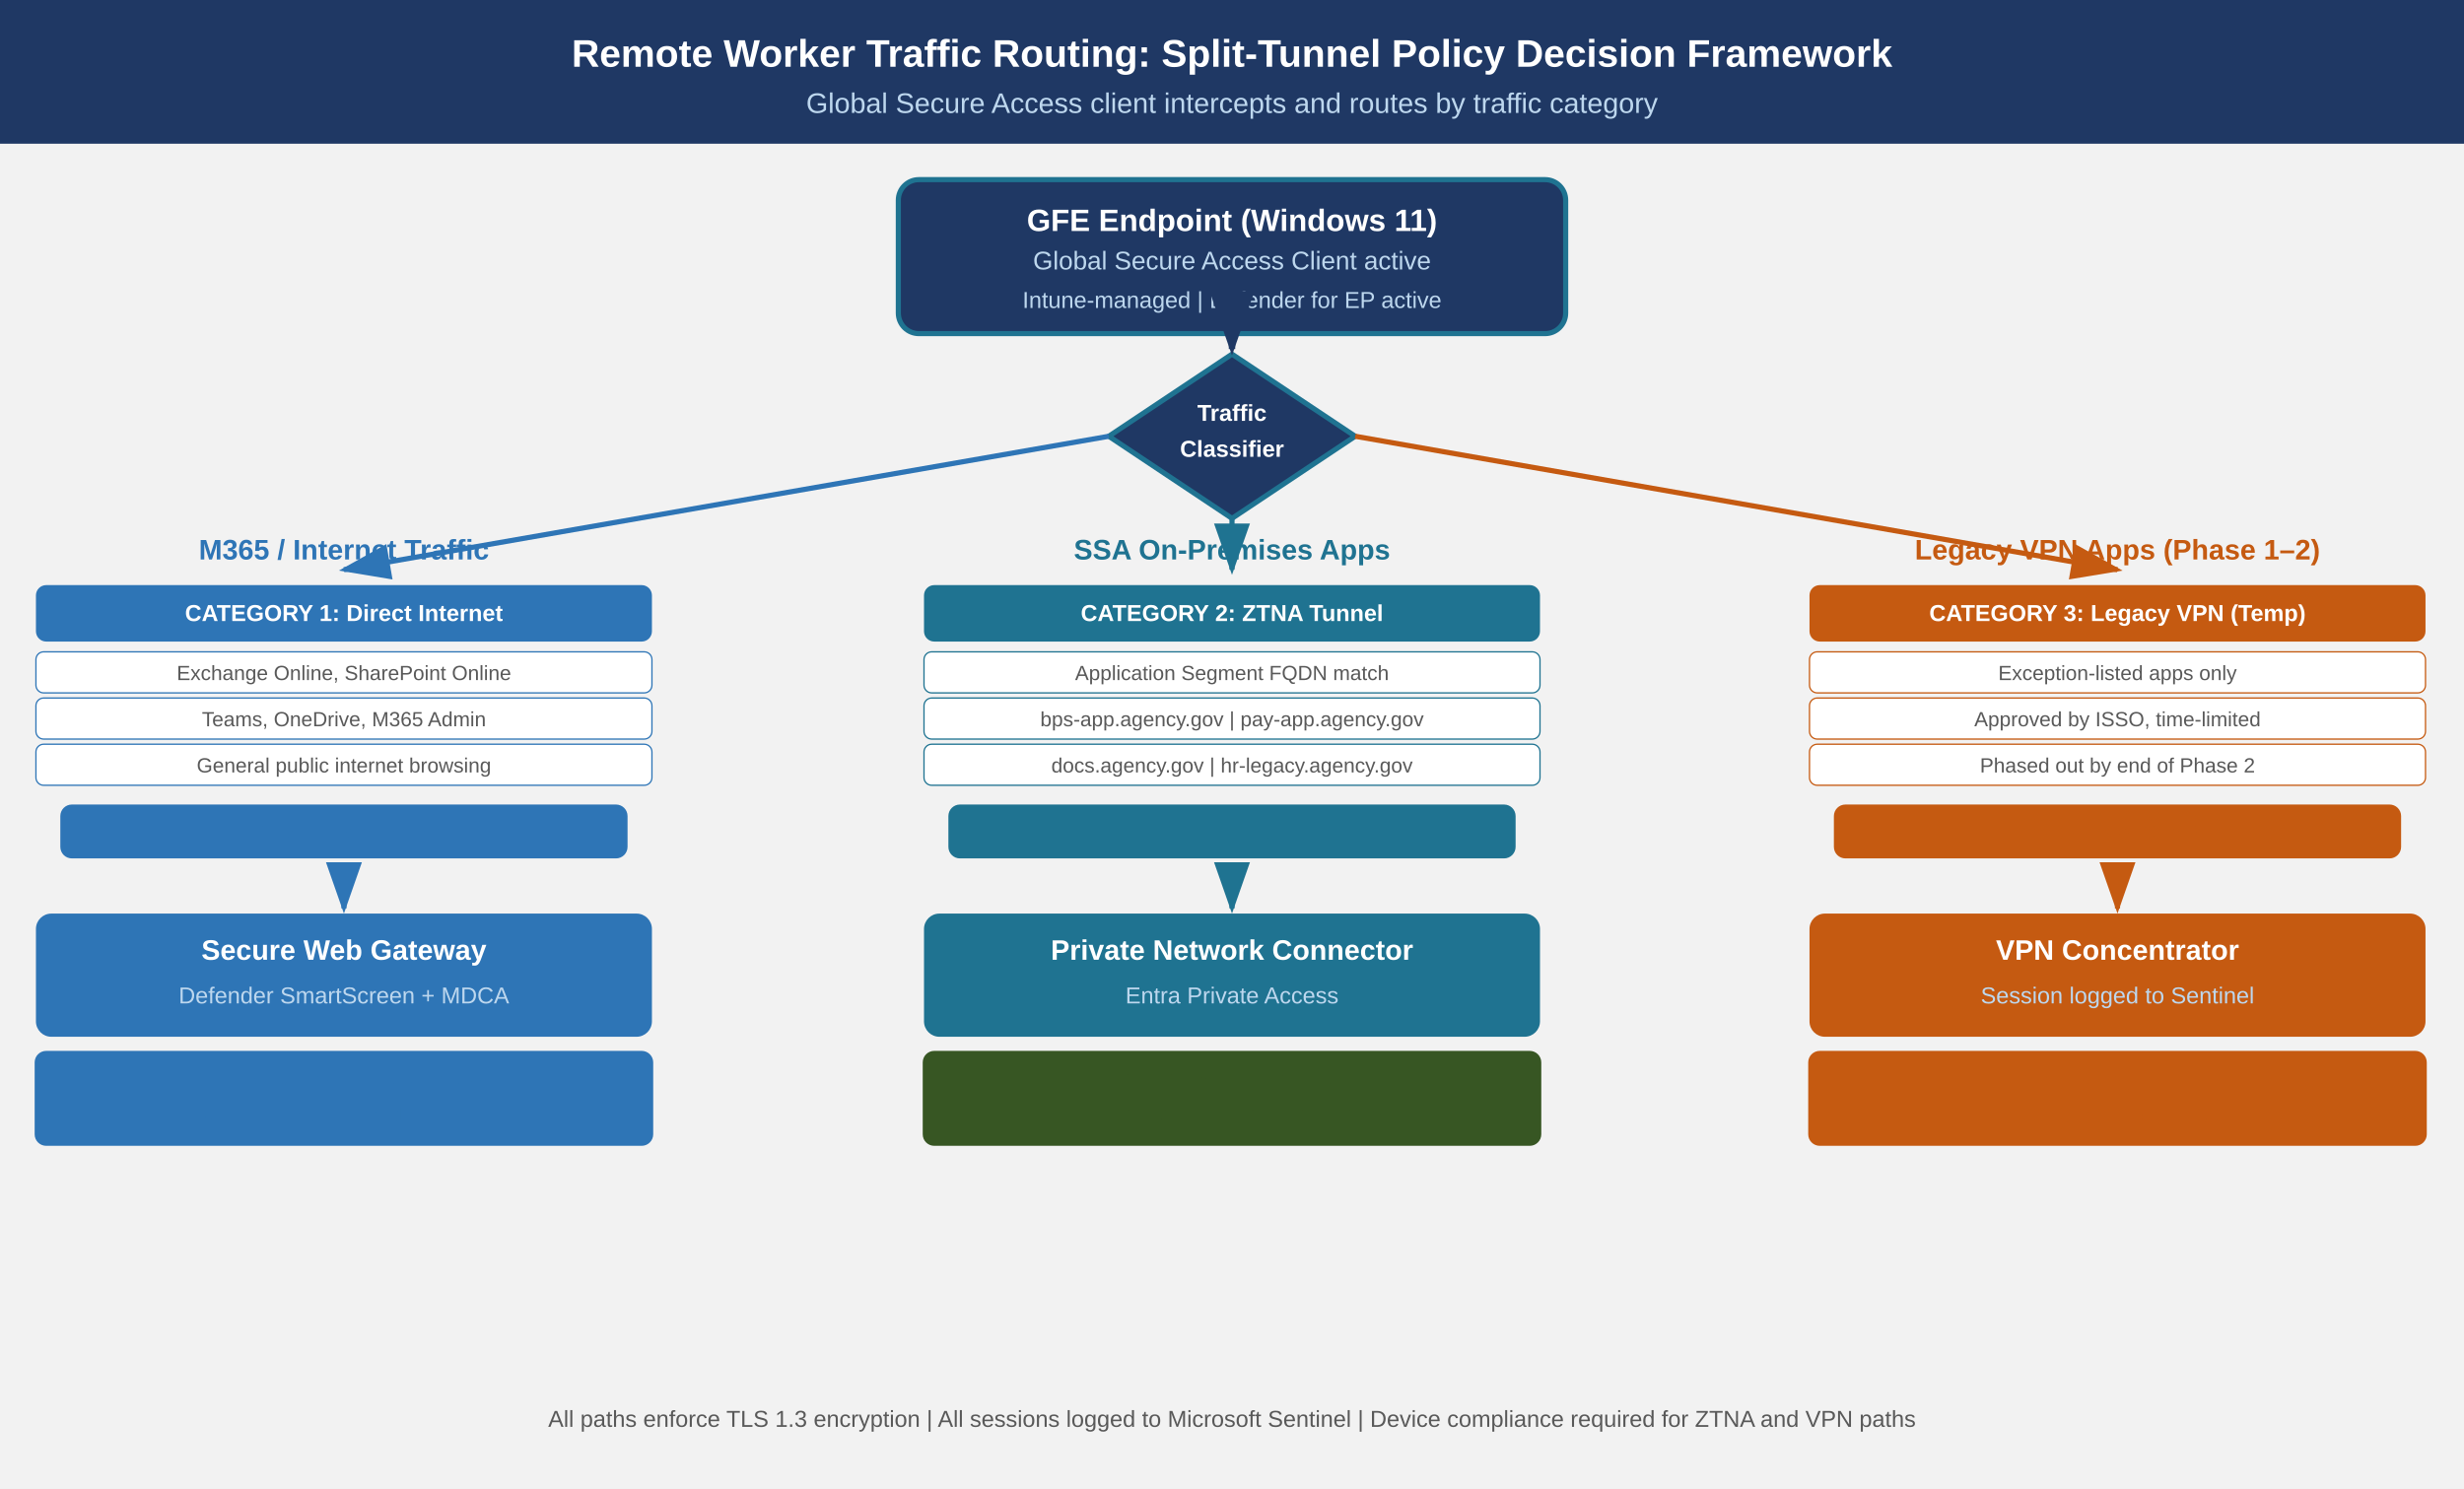
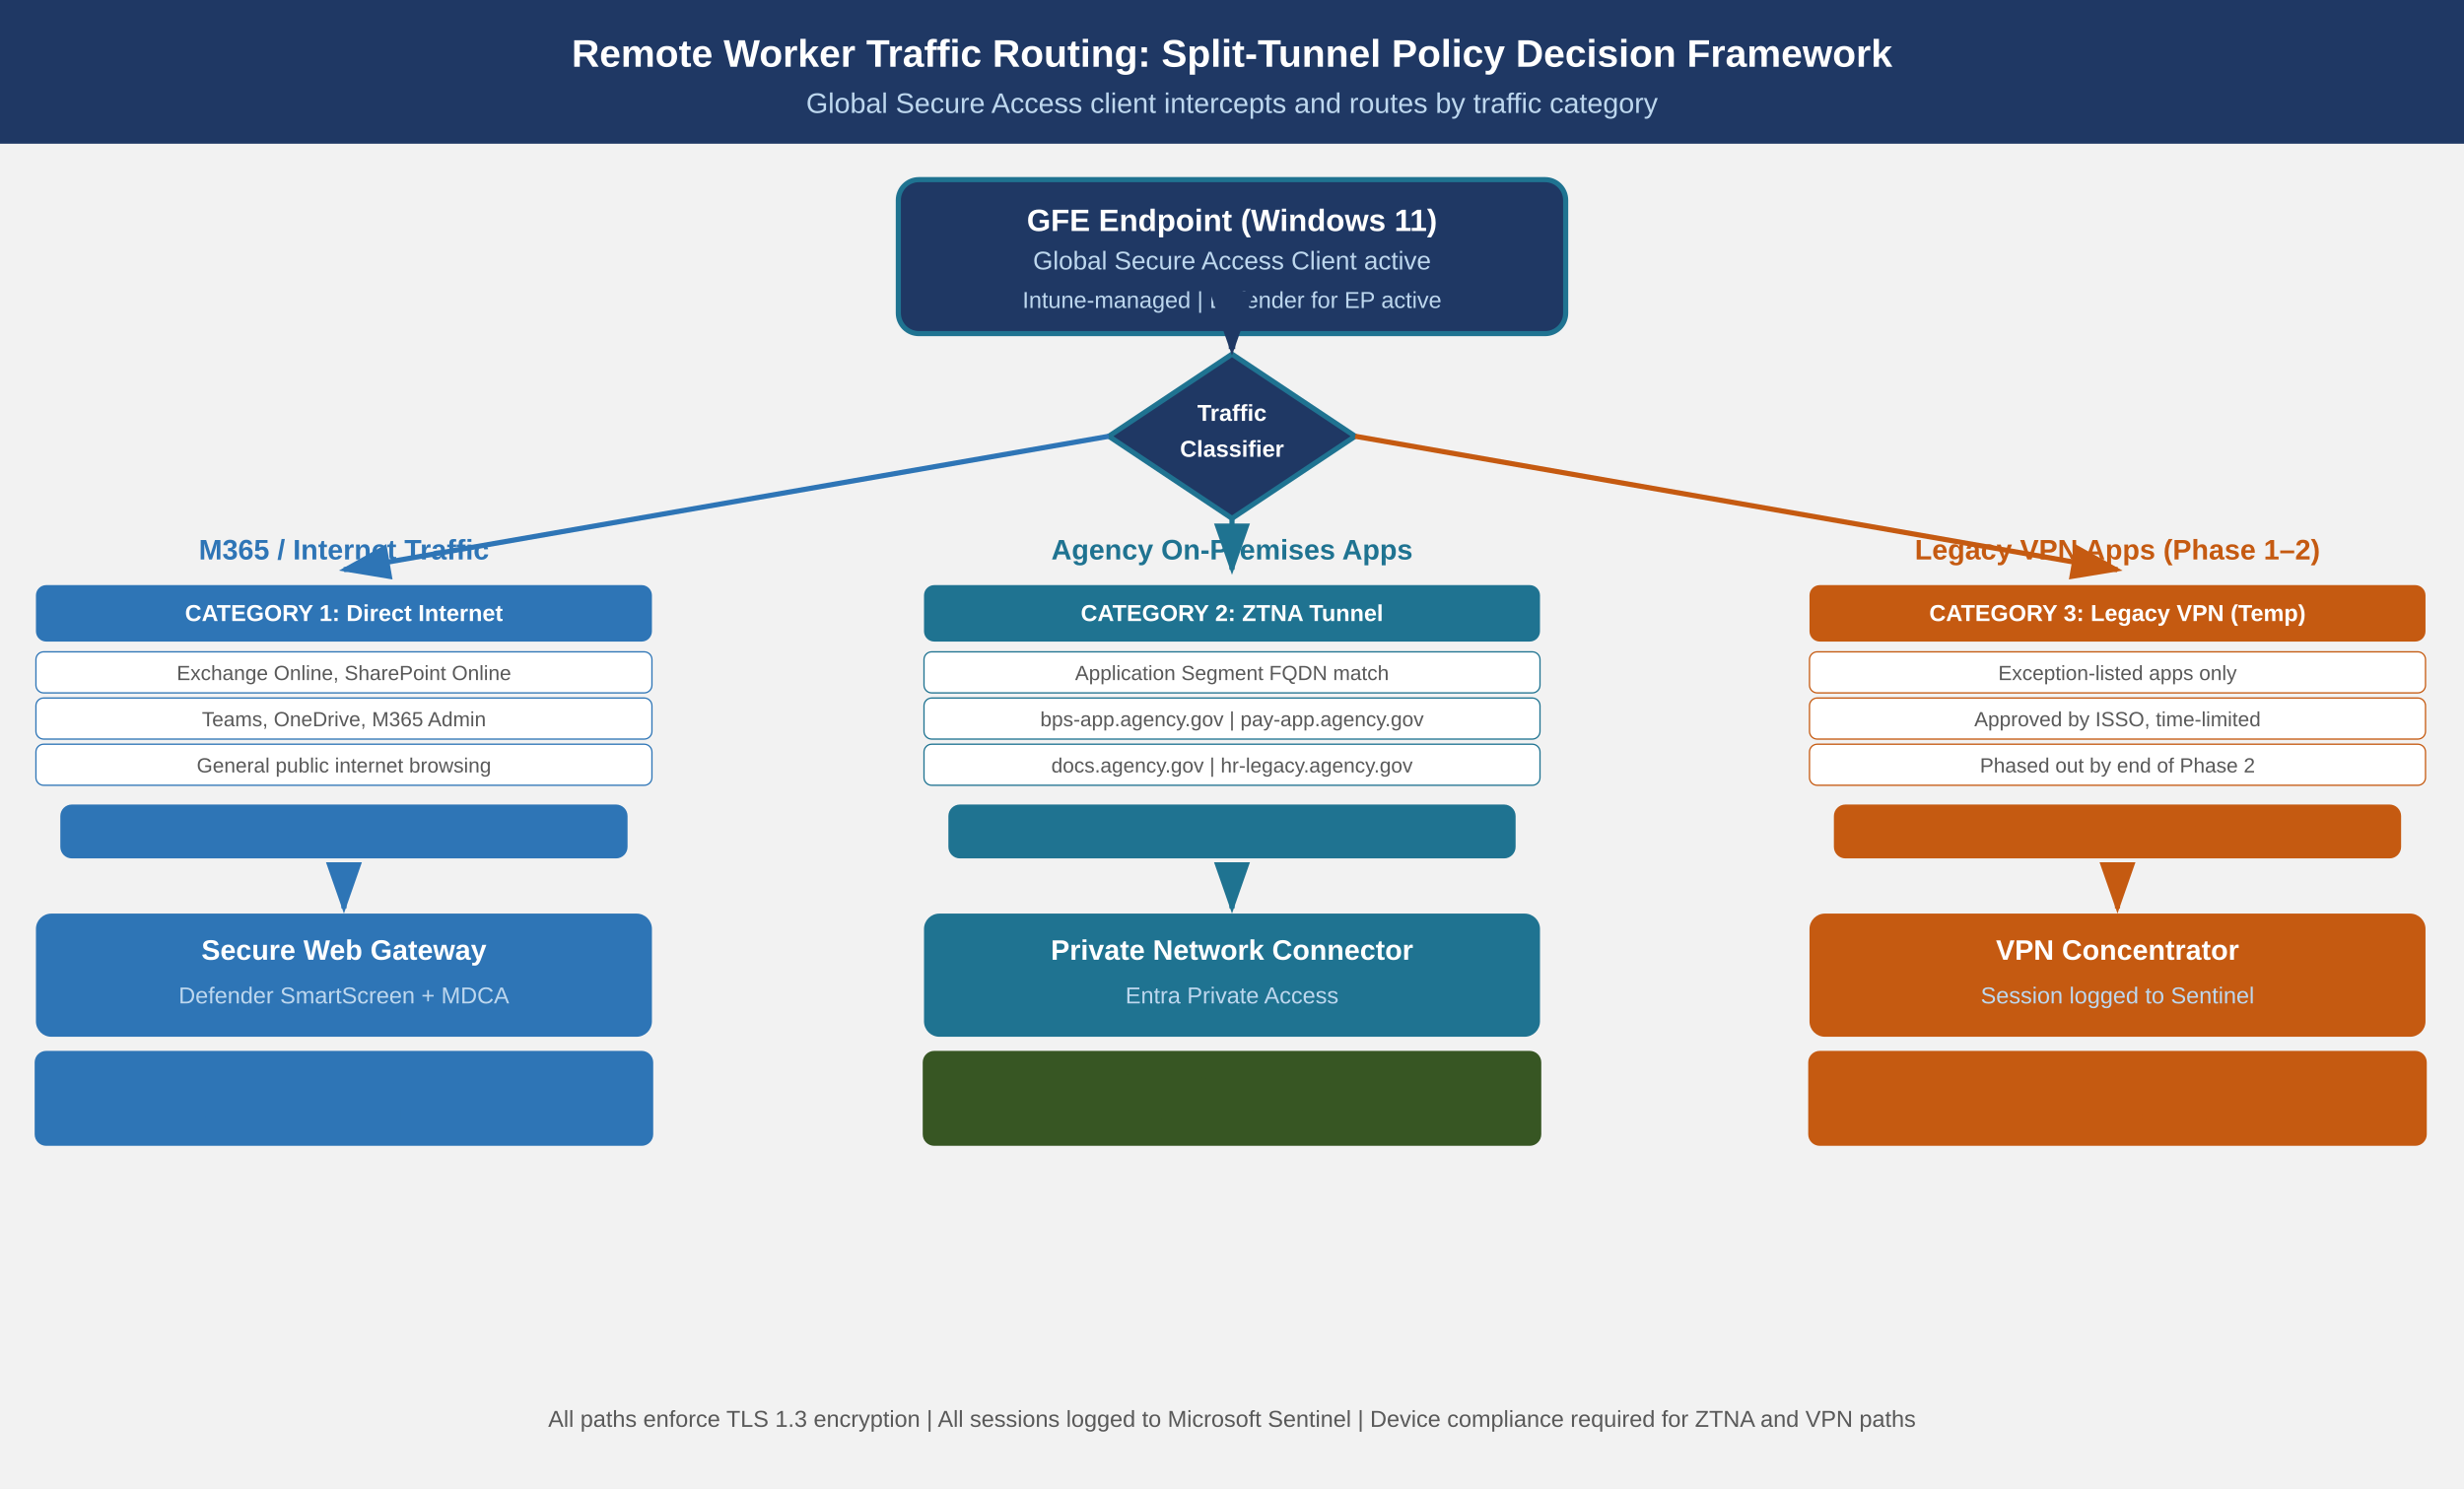
<svg xmlns="http://www.w3.org/2000/svg" width="960" height="580">
  <rect x="0" y="0" width="960" height="580" fill="#F2F2F2" rx="0" />
  <defs>
    <marker id="arr4_blue" markerWidth="10" markerHeight="7" refX="9" refY="3.5" orient="auto">
      <polygon points="0 0, 10 3.5, 0 7" fill="#2E75B6" />
    </marker>
    <marker id="arr4_green" markerWidth="10" markerHeight="7" refX="9" refY="3.5" orient="auto">
      <polygon points="0 0, 10 3.5, 0 7" fill="#375623" />
    </marker>
    <marker id="arr4_navy" markerWidth="10" markerHeight="7" refX="9" refY="3.5" orient="auto">
      <polygon points="0 0, 10 3.5, 0 7" fill="#1F3864" />
    </marker>
    <marker id="arr4_org" markerWidth="10" markerHeight="7" refX="9" refY="3.5" orient="auto">
      <polygon points="0 0, 10 3.5, 0 7" fill="#C55A11" />
    </marker>
    <marker id="arr4_red" markerWidth="10" markerHeight="7" refX="9" refY="3.5" orient="auto">
      <polygon points="0 0, 10 3.5, 0 7" fill="#C00000" />
    </marker>
    <marker id="arr4_teal" markerWidth="10" markerHeight="7" refX="9" refY="3.5" orient="auto">
      <polygon points="0 0, 10 3.5, 0 7" fill="#1F7391" />
    </marker>
  </defs>
  <rect x="0" y="0" width="960" height="56" fill="#1F3864" rx="0" />
  <text x="480" y="26" font-size="15" fill="#FFFFFF" font-weight="bold" text-anchor="middle" font-family="Arial, sans-serif">Remote Worker Traffic Routing: Split-Tunnel Policy Decision Framework</text>
  <text x="480" y="44" font-size="11" fill="#BDD7EE" font-weight="normal" text-anchor="middle" font-family="Arial, sans-serif">Global Secure Access client intercepts and routes by traffic category</text>
  <rect x="350" y="70" width="260" height="60" fill="#1F3864" rx="8" stroke="#1F7391" stroke-width="2" />
  <text x="480" y="90" font-size="12" fill="#FFFFFF" font-weight="bold" text-anchor="middle" font-family="Arial, sans-serif">GFE Endpoint (Windows 11)</text>
  <text x="480" y="105" font-size="10" fill="#BDD7EE" font-weight="normal" text-anchor="middle" font-family="Arial, sans-serif">Global Secure Access Client active</text>
  <text x="480" y="120" font-size="9" fill="#BDD7EE" font-weight="normal" text-anchor="middle" font-family="Arial, sans-serif">Intune-managed  |  Defender for EP active</text>
  <polygon points="480,138 528.0,170 480,202 432.0,170" fill="#1F3864" stroke="#1F7391" stroke-width="2" />
  <text x="480" y="164" font-size="9" fill="#FFFFFF" font-weight="bold" text-anchor="middle" font-family="Arial, sans-serif">Traffic</text>
  <text x="480" y="178" font-size="9" fill="#FFFFFF" font-weight="bold" text-anchor="middle" font-family="Arial, sans-serif">Classifier</text>
  <line x1="480" y1="130" x2="480" y2="136" stroke="#1F3864" stroke-width="2.5" marker-end="url(#arr4_navy)" />
  <line x1="432" y1="170" x2="134" y2="222" stroke="#2E75B6" stroke-width="2" marker-end="url(#arr4_blue)" />
  <text x="134" y="218" font-size="11" fill="#2E75B6" font-weight="bold" text-anchor="middle" font-family="Arial, sans-serif">M365 / Internet Traffic</text>
  <rect x="14" y="228" width="240" height="22" fill="#2E75B6" rx="4" />
  <text x="134" y="242" font-size="9" fill="#FFFFFF" font-weight="bold" text-anchor="middle" font-family="Arial, sans-serif">CATEGORY 1: Direct Internet</text>
  <rect x="14" y="254" width="240" height="16" fill="#FFFFFF" rx="3" stroke="#2E75B6" stroke-width="0.5" />
  <text x="134" y="265" font-size="8" fill="#595959" font-weight="normal" text-anchor="middle" font-family="Arial, sans-serif">Exchange Online, SharePoint Online</text>
  <rect x="14" y="272" width="240" height="16" fill="#FFFFFF" rx="3" stroke="#2E75B6" stroke-width="0.5" />
  <text x="134" y="283" font-size="8" fill="#595959" font-weight="normal" text-anchor="middle" font-family="Arial, sans-serif">Teams, OneDrive, M365 Admin</text>
  <rect x="14" y="290" width="240" height="16" fill="#FFFFFF" rx="3" stroke="#2E75B6" stroke-width="0.5" />
  <text x="134" y="301" font-size="8" fill="#595959" font-weight="normal" text-anchor="middle" font-family="Arial, sans-serif">General public internet browsing</text>
  <rect x="24" y="314" width="220" height="20" fill="#2E75B6" rx="4" opacity="0.2" />
  <rect x="24" y="314" width="220" height="20" fill="#2E75B6" rx="4" stroke="#2E75B6" stroke-width="1" />
  <text x="134" y="327" font-size="9" fill="#2E75B6" font-weight="bold" text-anchor="middle" font-family="Arial, sans-serif">Direct (no tunnel)</text>
  <line x1="134" y1="336" x2="134" y2="354" stroke="#2E75B6" stroke-width="2" marker-end="url(#arr4_blue)" />
  <rect x="14" y="356" width="240" height="48" fill="#2E75B6" rx="6" />
  <text x="134" y="374" font-size="11" fill="#FFFFFF" font-weight="bold" text-anchor="middle" font-family="Arial, sans-serif">Secure Web Gateway</text>
  <text x="134" y="391" font-size="9" fill="#BDD7EE" font-weight="normal" text-anchor="middle" font-family="Arial, sans-serif">Defender SmartScreen + MDCA</text>
  <rect x="14" y="410" width="240" height="36" fill="#2E75B6" rx="4" opacity="0.12" />
  <rect x="14" y="410" width="240" height="36" fill="#2E75B6" rx="4" stroke="#2E75B6" stroke-width="1" />
  <text x="134" y="423" font-size="8" fill="#2E75B6" font-weight="bold" text-anchor="middle" font-family="Arial, sans-serif">60–80% bandwidth savings vs.</text>
  <text x="134" y="437" font-size="8" fill="#2E75B6" font-weight="bold" text-anchor="middle" font-family="Arial, sans-serif">hairpinning through data center</text>
  <line x1="480" y1="202" x2="480" y2="222" stroke="#1F7391" stroke-width="2" marker-end="url(#arr4_teal)" />
-   <text x="480" y="218" font-size="11" fill="#1F7391" font-weight="bold" text-anchor="middle" font-family="Arial, sans-serif">SSA On-Premises Apps</text>
+   <text x="480" y="218" font-size="11" fill="#1F7391" font-weight="bold" text-anchor="middle" font-family="Arial, sans-serif">Agency On-Premises Apps</text>
  <rect x="360" y="228" width="240" height="22" fill="#1F7391" rx="4" />
  <text x="480" y="242" font-size="9" fill="#FFFFFF" font-weight="bold" text-anchor="middle" font-family="Arial, sans-serif">CATEGORY 2: ZTNA Tunnel</text>
  <rect x="360" y="254" width="240" height="16" fill="#FFFFFF" rx="3" stroke="#1F7391" stroke-width="0.5" />
  <text x="480" y="265" font-size="8" fill="#595959" font-weight="normal" text-anchor="middle" font-family="Arial, sans-serif">Application Segment FQDN match</text>
  <rect x="360" y="272" width="240" height="16" fill="#FFFFFF" rx="3" stroke="#1F7391" stroke-width="0.5" />
  <text x="480" y="283" font-size="8" fill="#595959" font-weight="normal" text-anchor="middle" font-family="Arial, sans-serif">bps-app.agency.gov  |  pay-app.agency.gov</text>
  <rect x="360" y="290" width="240" height="16" fill="#FFFFFF" rx="3" stroke="#1F7391" stroke-width="0.5" />
  <text x="480" y="301" font-size="8" fill="#595959" font-weight="normal" text-anchor="middle" font-family="Arial, sans-serif">docs.agency.gov  |  hr-legacy.agency.gov</text>
  <rect x="370" y="314" width="220" height="20" fill="#1F7391" rx="4" opacity="0.2" />
  <rect x="370" y="314" width="220" height="20" fill="#1F7391" rx="4" stroke="#1F7391" stroke-width="1" />
  <text x="480" y="327" font-size="9" fill="#1F7391" font-weight="bold" text-anchor="middle" font-family="Arial, sans-serif">ZTNA per-app tunnel</text>
  <line x1="480" y1="336" x2="480" y2="354" stroke="#1F7391" stroke-width="2" marker-end="url(#arr4_teal)" />
  <rect x="360" y="356" width="240" height="48" fill="#1F7391" rx="6" />
  <text x="480" y="374" font-size="11" fill="#FFFFFF" font-weight="bold" text-anchor="middle" font-family="Arial, sans-serif">Private Network Connector</text>
  <text x="480" y="391" font-size="9" fill="#BDD7EE" font-weight="normal" text-anchor="middle" font-family="Arial, sans-serif">Entra Private Access</text>
  <rect x="360" y="410" width="240" height="36" fill="#375623" rx="4" opacity="0.12" />
  <rect x="360" y="410" width="240" height="36" fill="#375623" rx="4" stroke="#375623" stroke-width="1" />
  <text x="480" y="423" font-size="8" fill="#375623" font-weight="bold" text-anchor="middle" font-family="Arial, sans-serif">Identity + device evaluated</text>
  <text x="480" y="437" font-size="8" fill="#375623" font-weight="bold" text-anchor="middle" font-family="Arial, sans-serif">per request. No lateral movement.</text>
  <line x1="528" y1="170" x2="825" y2="222" stroke="#C55A11" stroke-width="2" marker-end="url(#arr4_org)" />
  <text x="825" y="218" font-size="11" fill="#C55A11" font-weight="bold" text-anchor="middle" font-family="Arial, sans-serif">Legacy VPN Apps (Phase 1–2)</text>
  <rect x="705" y="228" width="240" height="22" fill="#C55A11" rx="4" />
  <text x="825" y="242" font-size="9" fill="#FFFFFF" font-weight="bold" text-anchor="middle" font-family="Arial, sans-serif">CATEGORY 3: Legacy VPN (Temp)</text>
  <rect x="705" y="254" width="240" height="16" fill="#FFFFFF" rx="3" stroke="#C55A11" stroke-width="0.5" />
  <text x="825" y="265" font-size="8" fill="#595959" font-weight="normal" text-anchor="middle" font-family="Arial, sans-serif">Exception-listed apps only</text>
  <rect x="705" y="272" width="240" height="16" fill="#FFFFFF" rx="3" stroke="#C55A11" stroke-width="0.5" />
  <text x="825" y="283" font-size="8" fill="#595959" font-weight="normal" text-anchor="middle" font-family="Arial, sans-serif">Approved by ISSO, time-limited</text>
  <rect x="705" y="290" width="240" height="16" fill="#FFFFFF" rx="3" stroke="#C55A11" stroke-width="0.5" />
  <text x="825" y="301" font-size="8" fill="#595959" font-weight="normal" text-anchor="middle" font-family="Arial, sans-serif">Phased out by end of Phase 2</text>
  <rect x="715" y="314" width="220" height="20" fill="#C55A11" rx="4" opacity="0.2" />
  <rect x="715" y="314" width="220" height="20" fill="#C55A11" rx="4" stroke="#C55A11" stroke-width="1" />
  <text x="825" y="327" font-size="9" fill="#C55A11" font-weight="bold" text-anchor="middle" font-family="Arial, sans-serif">VPN (IKEv2/AES-256)</text>
  <line x1="825" y1="336" x2="825" y2="354" stroke="#C55A11" stroke-width="2" marker-end="url(#arr4_org)" />
  <rect x="705" y="356" width="240" height="48" fill="#C55A11" rx="6" />
  <text x="825" y="374" font-size="11" fill="#FFFFFF" font-weight="bold" text-anchor="middle" font-family="Arial, sans-serif">VPN Concentrator</text>
  <text x="825" y="391" font-size="9" fill="#BDD7EE" font-weight="normal" text-anchor="middle" font-family="Arial, sans-serif">Session logged to Sentinel</text>
  <rect x="705" y="410" width="240" height="36" fill="#C55A11" rx="4" opacity="0.12" />
  <rect x="705" y="410" width="240" height="36" fill="#C55A11" rx="4" stroke="#C55A11" stroke-width="1" />
  <text x="825" y="423" font-size="8" fill="#C55A11" font-weight="bold" text-anchor="middle" font-family="Arial, sans-serif">All sessions logged. 4-hr max.</text>
  <text x="825" y="437" font-size="8" fill="#C55A11" font-weight="bold" text-anchor="middle" font-family="Arial, sans-serif">Full audit in Sentinel.</text>
  <text x="480" y="556" font-size="9" fill="#595959" font-weight="normal" text-anchor="middle" font-family="Arial, sans-serif">All paths enforce TLS 1.3 encryption  |  All sessions logged to Microsoft Sentinel  |  Device compliance required for ZTNA and VPN paths</text>
</svg>
